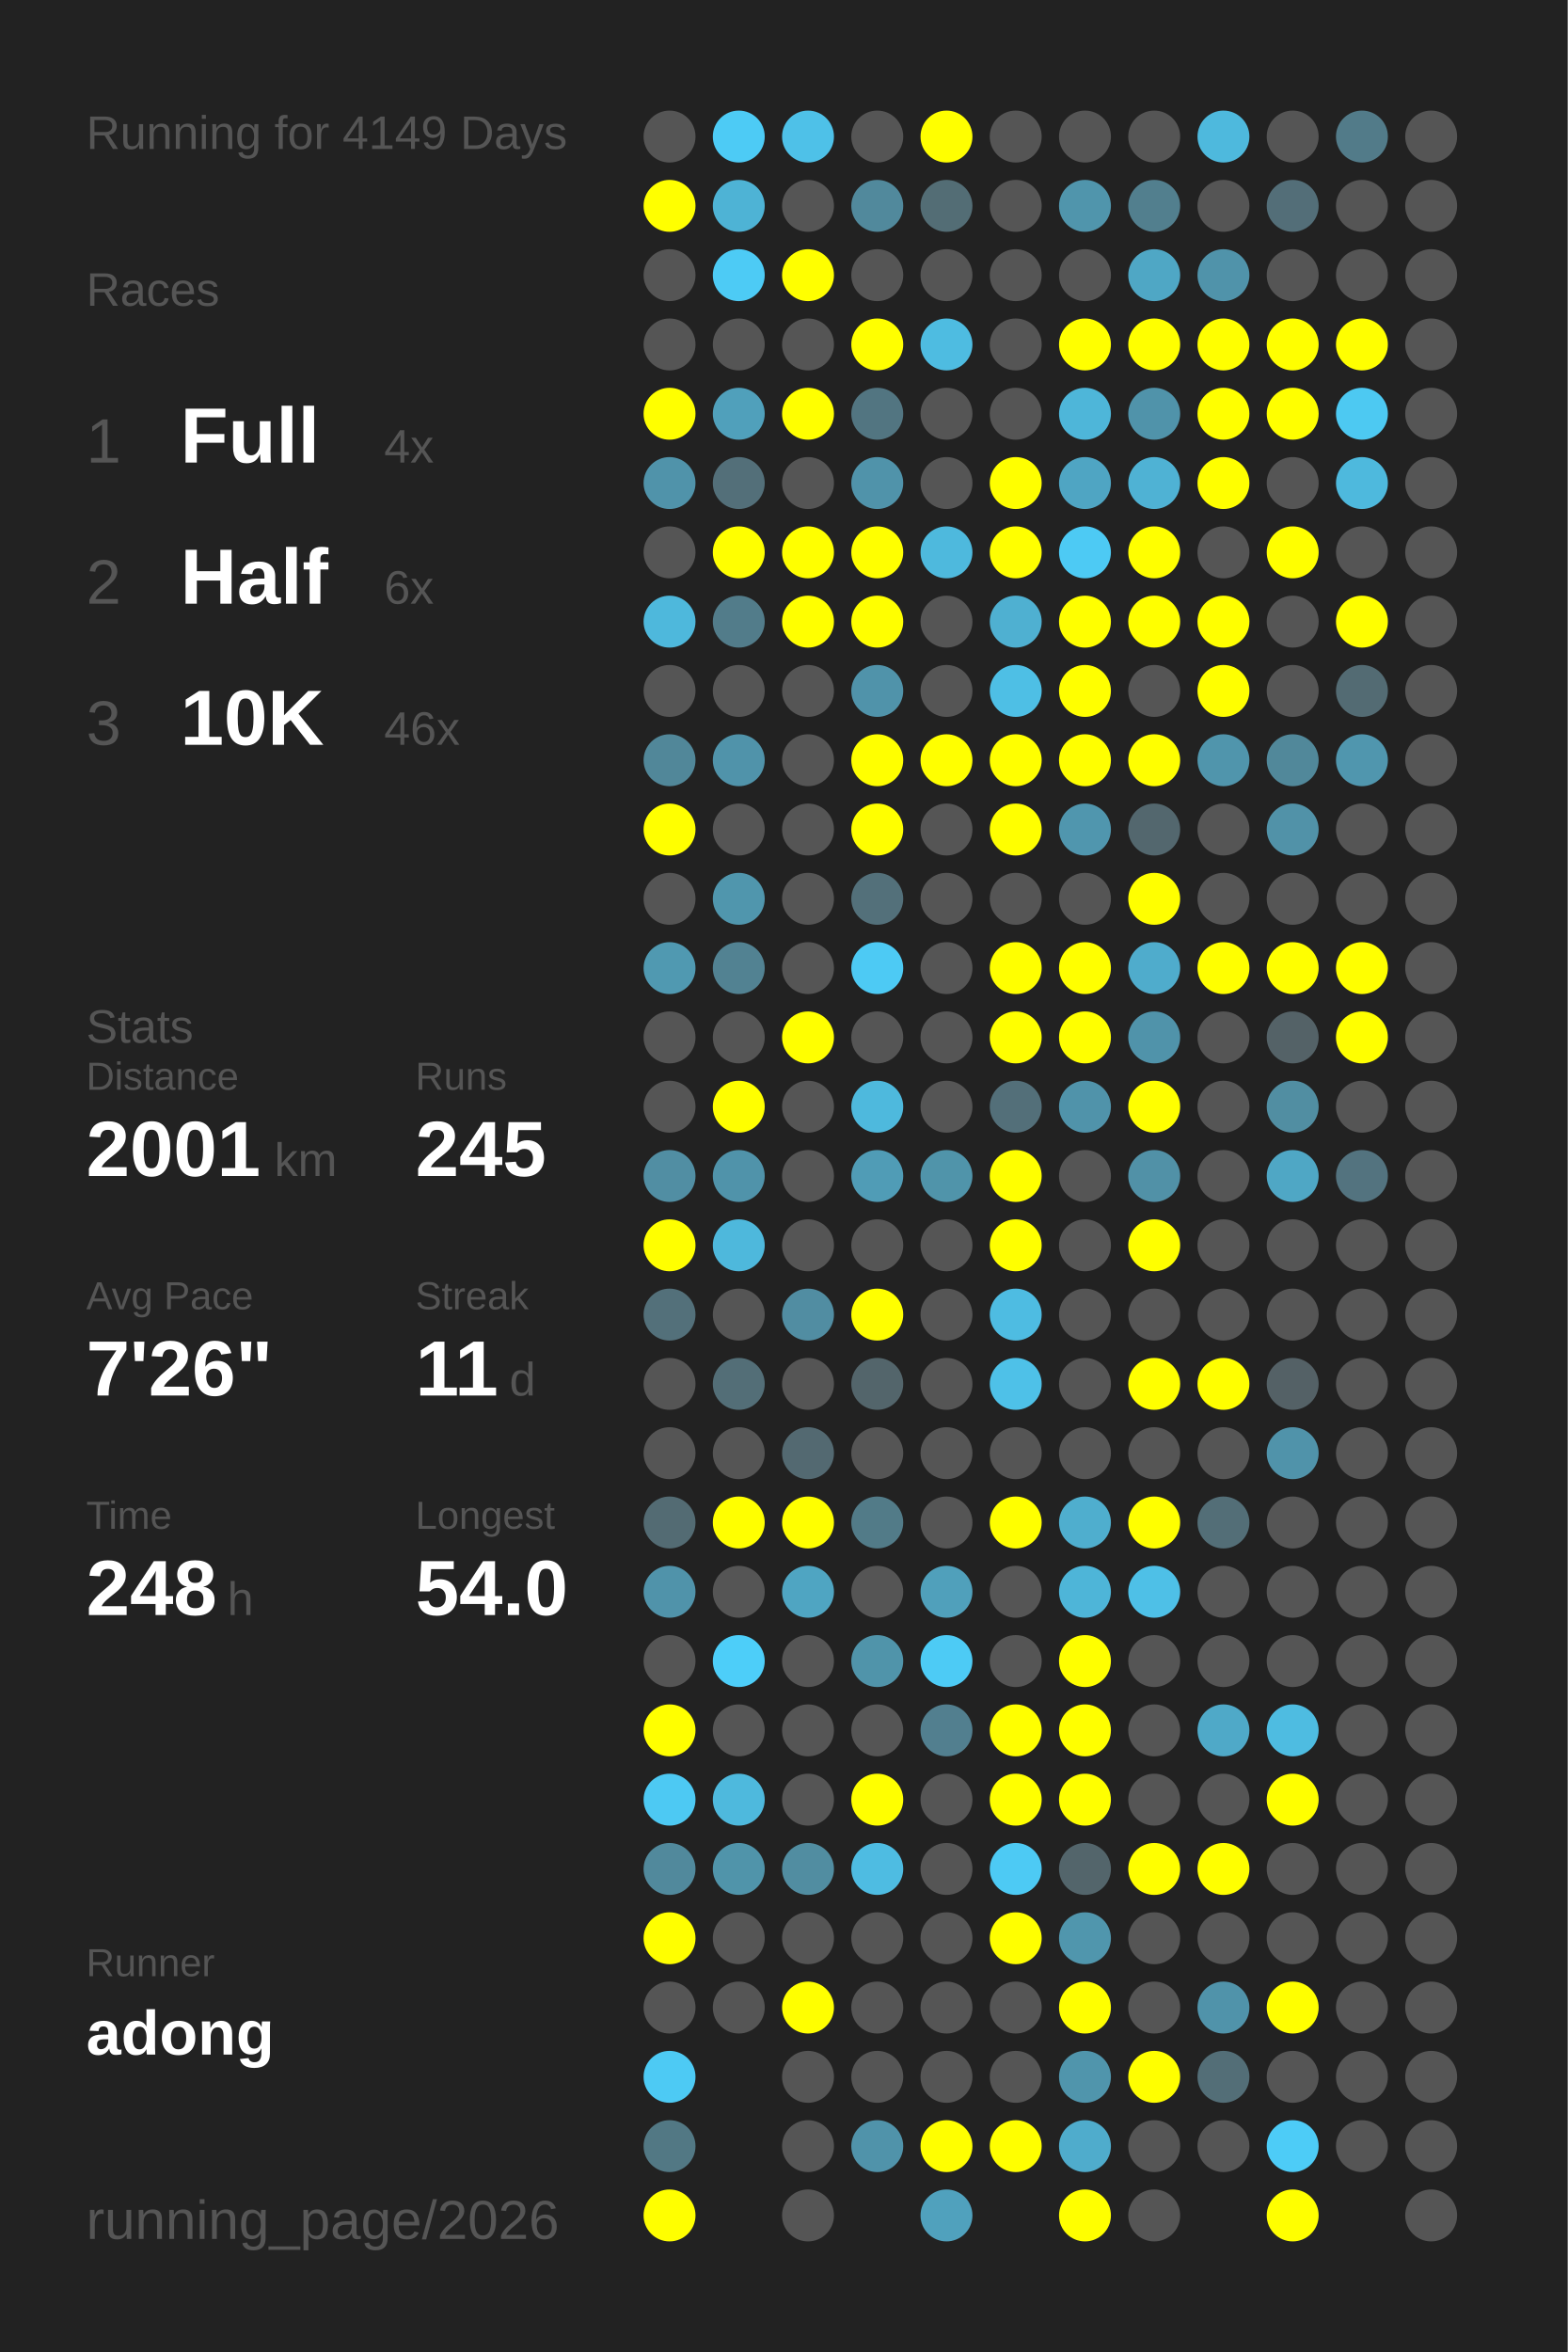
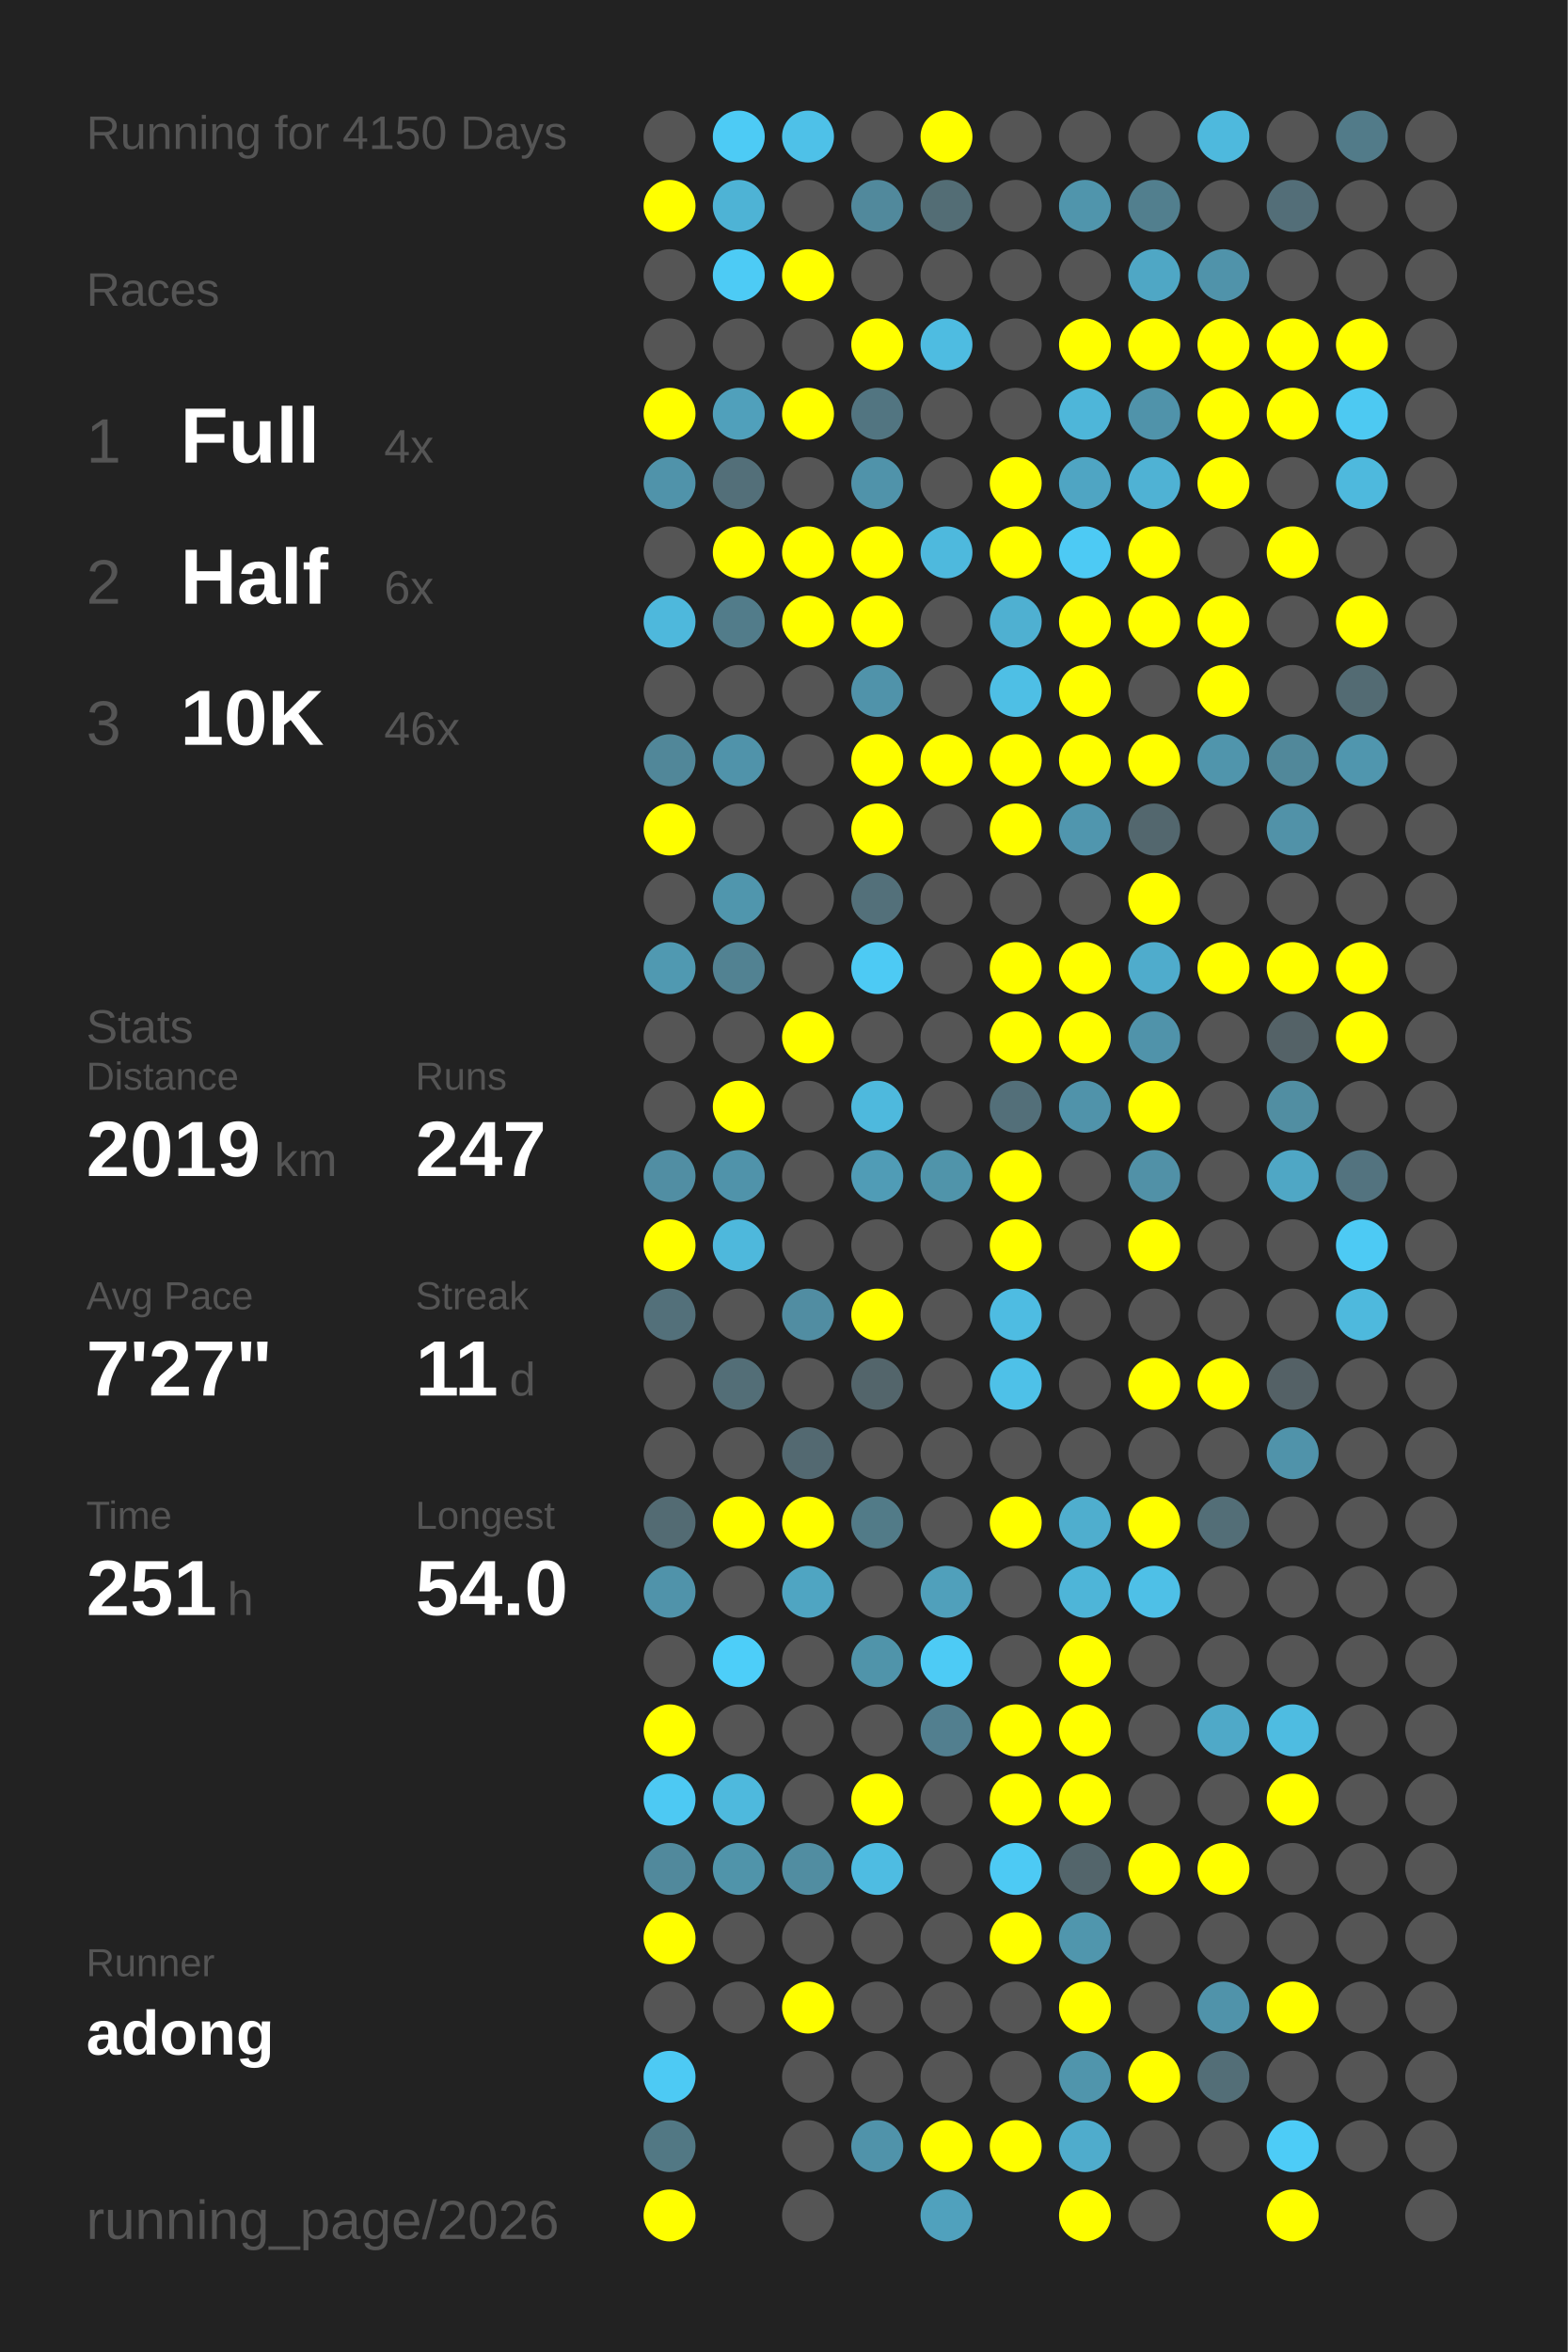
<svg xmlns="http://www.w3.org/2000/svg" baseProfile="full" height="300mm" version="1.1" viewBox="0,0,200,300" width="200mm">
  <defs />
  <rect fill="#222222" height="300" width="200" x="0" y="0" />
-   <text fill="#555555" style="font-size:6px; font-family:Arial;" x="11" y="19">Running for 4149 Days</text>
+   <text fill="#555555" style="font-size:6px; font-family:Arial;" x="11" y="19">Running for 4150 Days</text>
  <text fill="#555555" style="font-size:6px; font-family:Arial;" x="11" y="39">Races</text>
  <text fill="#555555" style="font-size:8px; font-family:Arial;" x="11" y="59">1</text>
  <text fill="#FFFFFF" style="font-size:10px; font-family:Arial; font-weight:bold;" x="23" y="59">Full</text>
  <text fill="#555555" style="font-size:6px; font-family:Arial;" x="49" y="59">4x</text>
  <text fill="#555555" style="font-size:8px; font-family:Arial;" x="11" y="77">2</text>
  <text fill="#FFFFFF" style="font-size:10px; font-family:Arial; font-weight:bold;" x="23" y="77">Half</text>
  <text fill="#555555" style="font-size:6px; font-family:Arial;" x="49" y="77">6x</text>
  <text fill="#555555" style="font-size:8px; font-family:Arial;" x="11" y="95">3</text>
  <text fill="#FFFFFF" style="font-size:10px; font-family:Arial; font-weight:bold;" x="23" y="95">10K</text>
  <text fill="#555555" style="font-size:6px; font-family:Arial;" x="49" y="95">46x</text>
  <text fill="#555555" style="font-size:6px; font-family:Arial;" x="11" y="133">Stats</text>
  <text fill="#555555" style="font-size:5px; font-family:Arial;" x="11" y="139">Distance</text>
-   <text fill="#FFFFFF" style="font-size:10px; font-family:Arial; font-weight:bold;" x="11" y="150">2001</text>
+   <text fill="#FFFFFF" style="font-size:10px; font-family:Arial; font-weight:bold;" x="11" y="150">2019</text>
  <text fill="#555555" style="font-size:6px; font-family:Arial;" x="35" y="150">km</text>
  <text fill="#555555" style="font-size:5px; font-family:Arial;" x="53" y="139">Runs</text>
-   <text fill="#FFFFFF" style="font-size:10px; font-family:Arial; font-weight:bold;" x="53" y="150">245</text>
+   <text fill="#FFFFFF" style="font-size:10px; font-family:Arial; font-weight:bold;" x="53" y="150">247</text>
  <text fill="#555555" style="font-size:5px; font-family:Arial;" x="11" y="167">Avg Pace</text>
-   <text fill="#FFFFFF" style="font-size:10px; font-family:Arial; font-weight:bold;" x="11" y="178">7'26"</text>
+   <text fill="#FFFFFF" style="font-size:10px; font-family:Arial; font-weight:bold;" x="11" y="178">7'27"</text>
  <text fill="#555555" style="font-size:5px; font-family:Arial;" x="53" y="167">Streak</text>
  <text fill="#FFFFFF" style="font-size:10px; font-family:Arial; font-weight:bold;" x="53" y="178">11</text>
  <text fill="#555555" style="font-size:6px; font-family:Arial;" x="65" y="178">d</text>
  <text fill="#555555" style="font-size:5px; font-family:Arial;" x="11" y="195">Time</text>
-   <text fill="#FFFFFF" style="font-size:10px; font-family:Arial; font-weight:bold;" x="11" y="206">248</text>
+   <text fill="#FFFFFF" style="font-size:10px; font-family:Arial; font-weight:bold;" x="11" y="206">251</text>
  <text fill="#555555" style="font-size:6px; font-family:Arial;" x="29" y="206">h</text>
  <text fill="#555555" style="font-size:5px; font-family:Arial;" x="53" y="195">Longest</text>
  <text fill="#FFFFFF" style="font-size:10px; font-family:Arial; font-weight:bold;" x="53" y="206">54.0</text>
  <text fill="#555555" style="font-size:5px; font-family:Arial;" x="11" y="252.065">Runner</text>
  <text fill="#FFFFFF" style="font-size:8px; font-family:Arial; font-weight:bold;" x="11" y="262.065">adong</text>
  <text fill="#555555" style="font-size:7px; font-family:Arial;" x="11" y="285.581">running_page/2026</text>
  <circle cx="85.417" cy="17.419" fill="#555555" r="3.312" />
  <circle cx="85.417" cy="26.258" fill="#FFFF00" r="3.312" />
  <circle cx="85.417" cy="35.097" fill="#555555" r="3.312" />
  <circle cx="85.417" cy="43.935" fill="#555555" r="3.312" />
  <circle cx="85.417" cy="52.774" fill="#FFFF00" r="3.312" />
  <circle cx="85.417" cy="61.613" fill="#5093aa" r="3.312" />
  <circle cx="85.417" cy="70.452" fill="#555555" r="3.312" />
  <circle cx="85.417" cy="79.29" fill="#4eb8dc" r="3.312" />
  <circle cx="85.417" cy="88.129" fill="#555555" r="3.312" />
  <circle cx="85.417" cy="96.968" fill="#518799" r="3.312" />
  <circle cx="85.417" cy="105.806" fill="#FFFF00" r="3.312" />
  <circle cx="85.417" cy="114.645" fill="#555555" r="3.312" />
  <circle cx="85.417" cy="123.484" fill="#5099b1" r="3.312" />
  <circle cx="85.417" cy="132.323" fill="#555555" r="3.312" />
  <circle cx="85.417" cy="141.161" fill="#555555" r="3.312" />
  <circle cx="85.417" cy="150" fill="#518ea3" r="3.312" />
  <circle cx="85.417" cy="158.839" fill="#FFFF00" r="3.312" />
  <circle cx="85.417" cy="167.677" fill="#53707a" r="3.312" />
  <circle cx="85.417" cy="176.516" fill="#555555" r="3.312" />
  <circle cx="85.417" cy="185.355" fill="#555555" r="3.312" />
  <circle cx="85.417" cy="194.194" fill="#536b73" r="3.312" />
  <circle cx="85.417" cy="203.032" fill="#5093aa" r="3.312" />
  <circle cx="85.417" cy="211.871" fill="#555555" r="3.312" />
  <circle cx="85.417" cy="220.71" fill="#FFFF00" r="3.312" />
  <circle cx="85.417" cy="229.548" fill="#4dc9f3" r="3.312" />
  <circle cx="85.417" cy="238.387" fill="#51899c" r="3.312" />
  <circle cx="85.417" cy="247.226" fill="#FFFF00" r="3.312" />
  <circle cx="85.417" cy="256.065" fill="#555555" r="3.312" />
  <circle cx="85.417" cy="264.903" fill="#4dcaf4" r="3.312" />
  <circle cx="85.417" cy="273.742" fill="#527884" r="3.312" />
  <circle cx="85.417" cy="282.581" fill="#FFFF00" r="3.312" />
  <circle cx="94.25" cy="17.419" fill="#4dcbf5" r="3.312" />
  <circle cx="94.25" cy="26.258" fill="#4eb3d5" r="3.312" />
  <circle cx="94.25" cy="35.097" fill="#4dcbf5" r="3.312" />
  <circle cx="94.25" cy="43.935" fill="#555555" r="3.312" />
  <circle cx="94.25" cy="52.774" fill="#50a0bb" r="3.312" />
  <circle cx="94.25" cy="61.613" fill="#536f79" r="3.312" />
  <circle cx="94.25" cy="70.452" fill="#FFFF00" r="3.312" />
  <circle cx="94.25" cy="79.29" fill="#527c8a" r="3.312" />
  <circle cx="94.25" cy="88.129" fill="#555555" r="3.312" />
  <circle cx="94.25" cy="96.968" fill="#5093aa" r="3.312" />
  <circle cx="94.25" cy="105.806" fill="#555555" r="3.312" />
  <circle cx="94.25" cy="114.645" fill="#5096ad" r="3.312" />
  <circle cx="94.25" cy="123.484" fill="#528292" r="3.312" />
  <circle cx="94.25" cy="132.323" fill="#555555" r="3.312" />
  <circle cx="94.25" cy="141.161" fill="#FFFF00" r="3.312" />
  <circle cx="94.25" cy="150" fill="#5093aa" r="3.312" />
  <circle cx="94.25" cy="158.839" fill="#4eb8dc" r="3.312" />
  <circle cx="94.25" cy="167.677" fill="#555555" r="3.312" />
  <circle cx="94.25" cy="176.516" fill="#536e77" r="3.312" />
  <circle cx="94.25" cy="185.355" fill="#555555" r="3.312" />
  <circle cx="94.25" cy="194.194" fill="#FFFF00" r="3.312" />
  <circle cx="94.25" cy="203.032" fill="#555555" r="3.312" />
  <circle cx="94.25" cy="211.871" fill="#4dcef9" r="3.312" />
  <circle cx="94.25" cy="220.71" fill="#555555" r="3.312" />
  <circle cx="94.25" cy="229.548" fill="#4eb9dd" r="3.312" />
  <circle cx="94.25" cy="238.387" fill="#5094aa" r="3.312" />
  <circle cx="94.25" cy="247.226" fill="#555555" r="3.312" />
  <circle cx="94.25" cy="256.065" fill="#555555" r="3.312" />
  <circle cx="103.083" cy="17.419" fill="#4ec1e8" r="3.312" />
  <circle cx="103.083" cy="26.258" fill="#555555" r="3.312" />
  <circle cx="103.083" cy="35.097" fill="#FFFF00" r="3.312" />
  <circle cx="103.083" cy="43.935" fill="#555555" r="3.312" />
  <circle cx="103.083" cy="52.774" fill="#FFFF00" r="3.312" />
  <circle cx="103.083" cy="61.613" fill="#555555" r="3.312" />
  <circle cx="103.083" cy="70.452" fill="#FFFF00" r="3.312" />
  <circle cx="103.083" cy="79.29" fill="#FFFF00" r="3.312" />
  <circle cx="103.083" cy="88.129" fill="#555555" r="3.312" />
  <circle cx="103.083" cy="96.968" fill="#555555" r="3.312" />
  <circle cx="103.083" cy="105.806" fill="#555555" r="3.312" />
  <circle cx="103.083" cy="114.645" fill="#555555" r="3.312" />
  <circle cx="103.083" cy="123.484" fill="#555555" r="3.312" />
  <circle cx="103.083" cy="132.323" fill="#FFFF00" r="3.312" />
  <circle cx="103.083" cy="141.161" fill="#555555" r="3.312" />
  <circle cx="103.083" cy="150" fill="#555555" r="3.312" />
  <circle cx="103.083" cy="158.839" fill="#555555" r="3.312" />
  <circle cx="103.083" cy="167.677" fill="#518da2" r="3.312" />
  <circle cx="103.083" cy="176.516" fill="#555555" r="3.312" />
  <circle cx="103.083" cy="185.355" fill="#536971" r="3.312" />
  <circle cx="103.083" cy="194.194" fill="#FFFF00" r="3.312" />
  <circle cx="103.083" cy="203.032" fill="#4fa5c2" r="3.312" />
  <circle cx="103.083" cy="211.871" fill="#555555" r="3.312" />
  <circle cx="103.083" cy="220.71" fill="#555555" r="3.312" />
  <circle cx="103.083" cy="229.548" fill="#555555" r="3.312" />
  <circle cx="103.083" cy="238.387" fill="#518da1" r="3.312" />
  <circle cx="103.083" cy="247.226" fill="#555555" r="3.312" />
  <circle cx="103.083" cy="256.065" fill="#FFFF00" r="3.312" />
  <circle cx="103.083" cy="264.903" fill="#555555" r="3.312" />
  <circle cx="103.083" cy="273.742" fill="#555555" r="3.312" />
  <circle cx="103.083" cy="282.581" fill="#555555" r="3.312" />
  <circle cx="111.917" cy="17.419" fill="#555555" r="3.312" />
  <circle cx="111.917" cy="26.258" fill="#51899c" r="3.312" />
  <circle cx="111.917" cy="35.097" fill="#555555" r="3.312" />
  <circle cx="111.917" cy="43.935" fill="#FFFF00" r="3.312" />
  <circle cx="111.917" cy="52.774" fill="#527581" r="3.312" />
  <circle cx="111.917" cy="61.613" fill="#5093aa" r="3.312" />
  <circle cx="111.917" cy="70.452" fill="#FFFF00" r="3.312" />
  <circle cx="111.917" cy="79.29" fill="#FFFF00" r="3.312" />
  <circle cx="111.917" cy="88.129" fill="#5093aa" r="3.312" />
  <circle cx="111.917" cy="96.968" fill="#FFFF00" r="3.312" />
  <circle cx="111.917" cy="105.806" fill="#FFFF00" r="3.312" />
  <circle cx="111.917" cy="114.645" fill="#53707a" r="3.312" />
  <circle cx="111.917" cy="123.484" fill="#4dcaf4" r="3.312" />
  <circle cx="111.917" cy="132.323" fill="#555555" r="3.312" />
  <circle cx="111.917" cy="141.161" fill="#4eb9dd" r="3.312" />
  <circle cx="111.917" cy="150" fill="#509cb6" r="3.312" />
  <circle cx="111.917" cy="158.839" fill="#555555" r="3.312" />
  <circle cx="111.917" cy="167.677" fill="#FFFF00" r="3.312" />
  <circle cx="111.917" cy="176.516" fill="#53656b" r="3.312" />
  <circle cx="111.917" cy="185.355" fill="#555555" r="3.312" />
  <circle cx="111.917" cy="194.194" fill="#527b88" r="3.312" />
  <circle cx="111.917" cy="203.032" fill="#555555" r="3.312" />
  <circle cx="111.917" cy="211.871" fill="#5094aa" r="3.312" />
  <circle cx="111.917" cy="220.71" fill="#555555" r="3.312" />
  <circle cx="111.917" cy="229.548" fill="#FFFF00" r="3.312" />
  <circle cx="111.917" cy="238.387" fill="#4ebce2" r="3.312" />
  <circle cx="111.917" cy="247.226" fill="#555555" r="3.312" />
  <circle cx="111.917" cy="256.065" fill="#555555" r="3.312" />
  <circle cx="111.917" cy="264.903" fill="#555555" r="3.312" />
  <circle cx="111.917" cy="273.742" fill="#5093aa" r="3.312" />
  <circle cx="120.75" cy="17.419" fill="#FFFF00" r="3.312" />
  <circle cx="120.75" cy="26.258" fill="#536d75" r="3.312" />
  <circle cx="120.75" cy="35.097" fill="#555555" r="3.312" />
  <circle cx="120.75" cy="43.935" fill="#4ebce1" r="3.312" />
  <circle cx="120.75" cy="52.774" fill="#555555" r="3.312" />
  <circle cx="120.75" cy="61.613" fill="#555555" r="3.312" />
  <circle cx="120.75" cy="70.452" fill="#4eb9dd" r="3.312" />
  <circle cx="120.75" cy="79.29" fill="#555555" r="3.312" />
  <circle cx="120.75" cy="88.129" fill="#555555" r="3.312" />
  <circle cx="120.75" cy="96.968" fill="#FFFF00" r="3.312" />
  <circle cx="120.75" cy="105.806" fill="#555555" r="3.312" />
  <circle cx="120.75" cy="114.645" fill="#555555" r="3.312" />
  <circle cx="120.75" cy="123.484" fill="#555555" r="3.312" />
  <circle cx="120.75" cy="132.323" fill="#555555" r="3.312" />
  <circle cx="120.75" cy="141.161" fill="#555555" r="3.312" />
  <circle cx="120.75" cy="150" fill="#5094aa" r="3.312" />
  <circle cx="120.75" cy="158.839" fill="#555555" r="3.312" />
  <circle cx="120.75" cy="167.677" fill="#555555" r="3.312" />
  <circle cx="120.75" cy="176.516" fill="#555555" r="3.312" />
  <circle cx="120.75" cy="185.355" fill="#555555" r="3.312" />
  <circle cx="120.75" cy="194.194" fill="#555555" r="3.312" />
  <circle cx="120.75" cy="203.032" fill="#50a0bb" r="3.312" />
  <circle cx="120.75" cy="211.871" fill="#4dcbf5" r="3.312" />
  <circle cx="120.75" cy="220.71" fill="#527f8f" r="3.312" />
  <circle cx="120.75" cy="229.548" fill="#555555" r="3.312" />
  <circle cx="120.75" cy="238.387" fill="#555555" r="3.312" />
  <circle cx="120.75" cy="247.226" fill="#555555" r="3.312" />
  <circle cx="120.75" cy="256.065" fill="#555555" r="3.312" />
  <circle cx="120.75" cy="264.903" fill="#555555" r="3.312" />
  <circle cx="120.75" cy="273.742" fill="#FFFF00" r="3.312" />
  <circle cx="120.75" cy="282.581" fill="#50a1bd" r="3.312" />
  <circle cx="129.583" cy="17.419" fill="#555555" r="3.312" />
  <circle cx="129.583" cy="26.258" fill="#555555" r="3.312" />
  <circle cx="129.583" cy="35.097" fill="#555555" r="3.312" />
  <circle cx="129.583" cy="43.935" fill="#555555" r="3.312" />
  <circle cx="129.583" cy="52.774" fill="#555555" r="3.312" />
  <circle cx="129.583" cy="61.613" fill="#FFFF00" r="3.312" />
  <circle cx="129.583" cy="70.452" fill="#FFFF00" r="3.312" />
  <circle cx="129.583" cy="79.29" fill="#4fb0d1" r="3.312" />
  <circle cx="129.583" cy="88.129" fill="#4ebfe5" r="3.312" />
  <circle cx="129.583" cy="96.968" fill="#FFFF00" r="3.312" />
  <circle cx="129.583" cy="105.806" fill="#FFFF00" r="3.312" />
  <circle cx="129.583" cy="114.645" fill="#555555" r="3.312" />
  <circle cx="129.583" cy="123.484" fill="#FFFF00" r="3.312" />
  <circle cx="129.583" cy="132.323" fill="#FFFF00" r="3.312" />
  <circle cx="129.583" cy="141.161" fill="#536f79" r="3.312" />
  <circle cx="129.583" cy="150" fill="#FFFF00" r="3.312" />
  <circle cx="129.583" cy="158.839" fill="#FFFF00" r="3.312" />
  <circle cx="129.583" cy="167.677" fill="#4ebce2" r="3.312" />
  <circle cx="129.583" cy="176.516" fill="#4ec1e8" r="3.312" />
  <circle cx="129.583" cy="185.355" fill="#555555" r="3.312" />
  <circle cx="129.583" cy="194.194" fill="#FFFF00" r="3.312" />
  <circle cx="129.583" cy="203.032" fill="#555555" r="3.312" />
  <circle cx="129.583" cy="211.871" fill="#555555" r="3.312" />
  <circle cx="129.583" cy="220.71" fill="#FFFF00" r="3.312" />
  <circle cx="129.583" cy="229.548" fill="#FFFF00" r="3.312" />
  <circle cx="129.583" cy="238.387" fill="#4dcaf4" r="3.312" />
  <circle cx="129.583" cy="247.226" fill="#FFFF00" r="3.312" />
  <circle cx="129.583" cy="256.065" fill="#555555" r="3.312" />
  <circle cx="129.583" cy="264.903" fill="#555555" r="3.312" />
  <circle cx="129.583" cy="273.742" fill="#FFFF00" r="3.312" />
  <circle cx="138.417" cy="17.419" fill="#555555" r="3.312" />
  <circle cx="138.417" cy="26.258" fill="#5095ac" r="3.312" />
  <circle cx="138.417" cy="35.097" fill="#555555" r="3.312" />
  <circle cx="138.417" cy="43.935" fill="#FFFF00" r="3.312" />
  <circle cx="138.417" cy="52.774" fill="#4eb6d9" r="3.312" />
  <circle cx="138.417" cy="61.613" fill="#4fa5c3" r="3.312" />
  <circle cx="138.417" cy="70.452" fill="#4dcaf4" r="3.312" />
  <circle cx="138.417" cy="79.29" fill="#FFFF00" r="3.312" />
  <circle cx="138.417" cy="88.129" fill="#FFFF00" r="3.312" />
  <circle cx="138.417" cy="96.968" fill="#FFFF00" r="3.312" />
  <circle cx="138.417" cy="105.806" fill="#5096ae" r="3.312" />
  <circle cx="138.417" cy="114.645" fill="#555555" r="3.312" />
  <circle cx="138.417" cy="123.484" fill="#FFFF00" r="3.312" />
  <circle cx="138.417" cy="132.323" fill="#FFFF00" r="3.312" />
  <circle cx="138.417" cy="141.161" fill="#5093aa" r="3.312" />
  <circle cx="138.417" cy="150" fill="#555555" r="3.312" />
  <circle cx="138.417" cy="158.839" fill="#555555" r="3.312" />
  <circle cx="138.417" cy="167.677" fill="#555555" r="3.312" />
  <circle cx="138.417" cy="176.516" fill="#555555" r="3.312" />
  <circle cx="138.417" cy="185.355" fill="#555555" r="3.312" />
  <circle cx="138.417" cy="194.194" fill="#4faece" r="3.312" />
  <circle cx="138.417" cy="203.032" fill="#4eb5d8" r="3.312" />
  <circle cx="138.417" cy="211.871" fill="#FFFF00" r="3.312" />
  <circle cx="138.417" cy="220.71" fill="#FFFF00" r="3.312" />
  <circle cx="138.417" cy="229.548" fill="#FFFF00" r="3.312" />
  <circle cx="138.417" cy="238.387" fill="#53656b" r="3.312" />
  <circle cx="138.417" cy="247.226" fill="#5096ad" r="3.312" />
  <circle cx="138.417" cy="256.065" fill="#FFFF00" r="3.312" />
  <circle cx="138.417" cy="264.903" fill="#5095ac" r="3.312" />
  <circle cx="138.417" cy="273.742" fill="#4faccc" r="3.312" />
  <circle cx="138.417" cy="282.581" fill="#FFFF00" r="3.312" />
  <circle cx="147.25" cy="17.419" fill="#555555" r="3.312" />
  <circle cx="147.25" cy="26.258" fill="#527f8e" r="3.312" />
  <circle cx="147.25" cy="35.097" fill="#4fa7c5" r="3.312" />
  <circle cx="147.25" cy="43.935" fill="#FFFF00" r="3.312" />
  <circle cx="147.25" cy="52.774" fill="#5093aa" r="3.312" />
  <circle cx="147.25" cy="61.613" fill="#4fb2d4" r="3.312" />
  <circle cx="147.25" cy="70.452" fill="#FFFF00" r="3.312" />
  <circle cx="147.25" cy="79.29" fill="#FFFF00" r="3.312" />
  <circle cx="147.25" cy="88.129" fill="#555555" r="3.312" />
  <circle cx="147.25" cy="96.968" fill="#FFFF00" r="3.312" />
  <circle cx="147.25" cy="105.806" fill="#53676e" r="3.312" />
  <circle cx="147.25" cy="114.645" fill="#FFFF00" r="3.312" />
  <circle cx="147.25" cy="123.484" fill="#4faccc" r="3.312" />
  <circle cx="147.25" cy="132.323" fill="#5093aa" r="3.312" />
  <circle cx="147.25" cy="141.161" fill="#FFFF00" r="3.312" />
  <circle cx="147.25" cy="150" fill="#5191a7" r="3.312" />
  <circle cx="147.25" cy="158.839" fill="#FFFF00" r="3.312" />
  <circle cx="147.25" cy="167.677" fill="#555555" r="3.312" />
  <circle cx="147.25" cy="176.516" fill="#FFFF00" r="3.312" />
  <circle cx="147.25" cy="185.355" fill="#555555" r="3.312" />
  <circle cx="147.25" cy="194.194" fill="#FFFF00" r="3.312" />
  <circle cx="147.25" cy="203.032" fill="#4ec0e7" r="3.312" />
  <circle cx="147.25" cy="211.871" fill="#555555" r="3.312" />
  <circle cx="147.25" cy="220.71" fill="#555555" r="3.312" />
  <circle cx="147.25" cy="229.548" fill="#555555" r="3.312" />
  <circle cx="147.25" cy="238.387" fill="#FFFF00" r="3.312" />
  <circle cx="147.25" cy="247.226" fill="#555555" r="3.312" />
  <circle cx="147.25" cy="256.065" fill="#555555" r="3.312" />
  <circle cx="147.25" cy="264.903" fill="#FFFF00" r="3.312" />
  <circle cx="147.25" cy="273.742" fill="#555555" r="3.312" />
  <circle cx="147.25" cy="282.581" fill="#555555" r="3.312" />
  <circle cx="156.083" cy="17.419" fill="#4eb9dd" r="3.312" />
  <circle cx="156.083" cy="26.258" fill="#555555" r="3.312" />
  <circle cx="156.083" cy="35.097" fill="#5093aa" r="3.312" />
  <circle cx="156.083" cy="43.935" fill="#FFFF00" r="3.312" />
  <circle cx="156.083" cy="52.774" fill="#FFFF00" r="3.312" />
  <circle cx="156.083" cy="61.613" fill="#FFFF00" r="3.312" />
  <circle cx="156.083" cy="70.452" fill="#555555" r="3.312" />
  <circle cx="156.083" cy="79.29" fill="#FFFF00" r="3.312" />
  <circle cx="156.083" cy="88.129" fill="#FFFF00" r="3.312" />
  <circle cx="156.083" cy="96.968" fill="#5095ac" r="3.312" />
  <circle cx="156.083" cy="105.806" fill="#555555" r="3.312" />
  <circle cx="156.083" cy="114.645" fill="#555555" r="3.312" />
  <circle cx="156.083" cy="123.484" fill="#FFFF00" r="3.312" />
  <circle cx="156.083" cy="132.323" fill="#555555" r="3.312" />
  <circle cx="156.083" cy="141.161" fill="#555555" r="3.312" />
  <circle cx="156.083" cy="150" fill="#555555" r="3.312" />
  <circle cx="156.083" cy="158.839" fill="#555555" r="3.312" />
  <circle cx="156.083" cy="167.677" fill="#555555" r="3.312" />
  <circle cx="156.083" cy="176.516" fill="#FFFF00" r="3.312" />
  <circle cx="156.083" cy="185.355" fill="#555555" r="3.312" />
  <circle cx="156.083" cy="194.194" fill="#536e77" r="3.312" />
  <circle cx="156.083" cy="203.032" fill="#555555" r="3.312" />
  <circle cx="156.083" cy="211.871" fill="#555555" r="3.312" />
  <circle cx="156.083" cy="220.71" fill="#4fa9c8" r="3.312" />
  <circle cx="156.083" cy="229.548" fill="#555555" r="3.312" />
  <circle cx="156.083" cy="238.387" fill="#FFFF00" r="3.312" />
  <circle cx="156.083" cy="247.226" fill="#555555" r="3.312" />
  <circle cx="156.083" cy="256.065" fill="#5093aa" r="3.312" />
  <circle cx="156.083" cy="264.903" fill="#536e77" r="3.312" />
  <circle cx="156.083" cy="273.742" fill="#555555" r="3.312" />
  <circle cx="164.917" cy="17.419" fill="#555555" r="3.312" />
  <circle cx="164.917" cy="26.258" fill="#536e78" r="3.312" />
  <circle cx="164.917" cy="35.097" fill="#555555" r="3.312" />
  <circle cx="164.917" cy="43.935" fill="#FFFF00" r="3.312" />
  <circle cx="164.917" cy="52.774" fill="#FFFF00" r="3.312" />
  <circle cx="164.917" cy="61.613" fill="#555555" r="3.312" />
  <circle cx="164.917" cy="70.452" fill="#FFFF00" r="3.312" />
  <circle cx="164.917" cy="79.29" fill="#555555" r="3.312" />
  <circle cx="164.917" cy="88.129" fill="#555555" r="3.312" />
  <circle cx="164.917" cy="96.968" fill="#51889a" r="3.312" />
  <circle cx="164.917" cy="105.806" fill="#5192a8" r="3.312" />
  <circle cx="164.917" cy="114.645" fill="#555555" r="3.312" />
  <circle cx="164.917" cy="123.484" fill="#FFFF00" r="3.312" />
  <circle cx="164.917" cy="132.323" fill="#546267" r="3.312" />
  <circle cx="164.917" cy="141.161" fill="#518ea2" r="3.312" />
  <circle cx="164.917" cy="150" fill="#4fa7c5" r="3.312" />
  <circle cx="164.917" cy="158.839" fill="#555555" r="3.312" />
  <circle cx="164.917" cy="167.677" fill="#555555" r="3.312" />
  <circle cx="164.917" cy="176.516" fill="#546166" r="3.312" />
  <circle cx="164.917" cy="185.355" fill="#5093aa" r="3.312" />
  <circle cx="164.917" cy="194.194" fill="#555555" r="3.312" />
  <circle cx="164.917" cy="203.032" fill="#555555" r="3.312" />
  <circle cx="164.917" cy="211.871" fill="#555555" r="3.312" />
  <circle cx="164.917" cy="220.71" fill="#4ebce1" r="3.312" />
  <circle cx="164.917" cy="229.548" fill="#FFFF00" r="3.312" />
  <circle cx="164.917" cy="238.387" fill="#555555" r="3.312" />
  <circle cx="164.917" cy="247.226" fill="#555555" r="3.312" />
  <circle cx="164.917" cy="256.065" fill="#FFFF00" r="3.312" />
  <circle cx="164.917" cy="264.903" fill="#555555" r="3.312" />
  <circle cx="164.917" cy="273.742" fill="#4dccf7" r="3.312" />
  <circle cx="164.917" cy="282.581" fill="#FFFF00" r="3.312" />
  <circle cx="173.75" cy="17.419" fill="#527b89" r="3.312" />
  <circle cx="173.75" cy="26.258" fill="#555555" r="3.312" />
  <circle cx="173.75" cy="35.097" fill="#555555" r="3.312" />
  <circle cx="173.75" cy="43.935" fill="#FFFF00" r="3.312" />
  <circle cx="173.75" cy="52.774" fill="#4dc9f2" r="3.312" />
  <circle cx="173.75" cy="61.613" fill="#4eb9dd" r="3.312" />
  <circle cx="173.75" cy="70.452" fill="#555555" r="3.312" />
  <circle cx="173.75" cy="79.29" fill="#FFFF00" r="3.312" />
  <circle cx="173.75" cy="88.129" fill="#536b73" r="3.312" />
  <circle cx="173.75" cy="96.968" fill="#5096ae" r="3.312" />
  <circle cx="173.75" cy="105.806" fill="#555555" r="3.312" />
  <circle cx="173.75" cy="114.645" fill="#555555" r="3.312" />
  <circle cx="173.75" cy="123.484" fill="#FFFF00" r="3.312" />
  <circle cx="173.75" cy="132.323" fill="#FFFF00" r="3.312" />
  <circle cx="173.75" cy="141.161" fill="#555555" r="3.312" />
  <circle cx="173.75" cy="150" fill="#53737f" r="3.312" />
-   <circle cx="173.75" cy="158.839" fill="#555555" r="3.312" />
-   <circle cx="173.75" cy="167.677" fill="#555555" r="3.312" />
+   <circle cx="173.75" cy="158.839" fill="#4dcaf4" r="3.312" />
+   <circle cx="173.75" cy="167.677" fill="#4eb9dd" r="3.312" />
  <circle cx="173.75" cy="176.516" fill="#555555" r="3.312" />
  <circle cx="173.75" cy="185.355" fill="#555555" r="3.312" />
  <circle cx="173.75" cy="194.194" fill="#555555" r="3.312" />
  <circle cx="173.75" cy="203.032" fill="#555555" r="3.312" />
  <circle cx="173.75" cy="211.871" fill="#555555" r="3.312" />
  <circle cx="173.75" cy="220.71" fill="#555555" r="3.312" />
  <circle cx="173.75" cy="229.548" fill="#555555" r="3.312" />
  <circle cx="173.75" cy="238.387" fill="#555555" r="3.312" />
  <circle cx="173.75" cy="247.226" fill="#555555" r="3.312" />
  <circle cx="173.75" cy="256.065" fill="#555555" r="3.312" />
  <circle cx="173.75" cy="264.903" fill="#555555" r="3.312" />
  <circle cx="173.75" cy="273.742" fill="#555555" r="3.312" />
  <circle cx="182.583" cy="17.419" fill="#555555" r="3.312" />
  <circle cx="182.583" cy="26.258" fill="#555555" r="3.312" />
  <circle cx="182.583" cy="35.097" fill="#555555" r="3.312" />
  <circle cx="182.583" cy="43.935" fill="#555555" r="3.312" />
  <circle cx="182.583" cy="52.774" fill="#555555" r="3.312" />
  <circle cx="182.583" cy="61.613" fill="#555555" r="3.312" />
  <circle cx="182.583" cy="70.452" fill="#555555" r="3.312" />
  <circle cx="182.583" cy="79.29" fill="#555555" r="3.312" />
  <circle cx="182.583" cy="88.129" fill="#555555" r="3.312" />
  <circle cx="182.583" cy="96.968" fill="#555555" r="3.312" />
  <circle cx="182.583" cy="105.806" fill="#555555" r="3.312" />
  <circle cx="182.583" cy="114.645" fill="#555555" r="3.312" />
  <circle cx="182.583" cy="123.484" fill="#555555" r="3.312" />
  <circle cx="182.583" cy="132.323" fill="#555555" r="3.312" />
  <circle cx="182.583" cy="141.161" fill="#555555" r="3.312" />
  <circle cx="182.583" cy="150" fill="#555555" r="3.312" />
  <circle cx="182.583" cy="158.839" fill="#555555" r="3.312" />
  <circle cx="182.583" cy="167.677" fill="#555555" r="3.312" />
  <circle cx="182.583" cy="176.516" fill="#555555" r="3.312" />
  <circle cx="182.583" cy="185.355" fill="#555555" r="3.312" />
  <circle cx="182.583" cy="194.194" fill="#555555" r="3.312" />
  <circle cx="182.583" cy="203.032" fill="#555555" r="3.312" />
  <circle cx="182.583" cy="211.871" fill="#555555" r="3.312" />
  <circle cx="182.583" cy="220.71" fill="#555555" r="3.312" />
  <circle cx="182.583" cy="229.548" fill="#555555" r="3.312" />
  <circle cx="182.583" cy="238.387" fill="#555555" r="3.312" />
  <circle cx="182.583" cy="247.226" fill="#555555" r="3.312" />
  <circle cx="182.583" cy="256.065" fill="#555555" r="3.312" />
  <circle cx="182.583" cy="264.903" fill="#555555" r="3.312" />
  <circle cx="182.583" cy="273.742" fill="#555555" r="3.312" />
  <circle cx="182.583" cy="282.581" fill="#555555" r="3.312" />
</svg>
